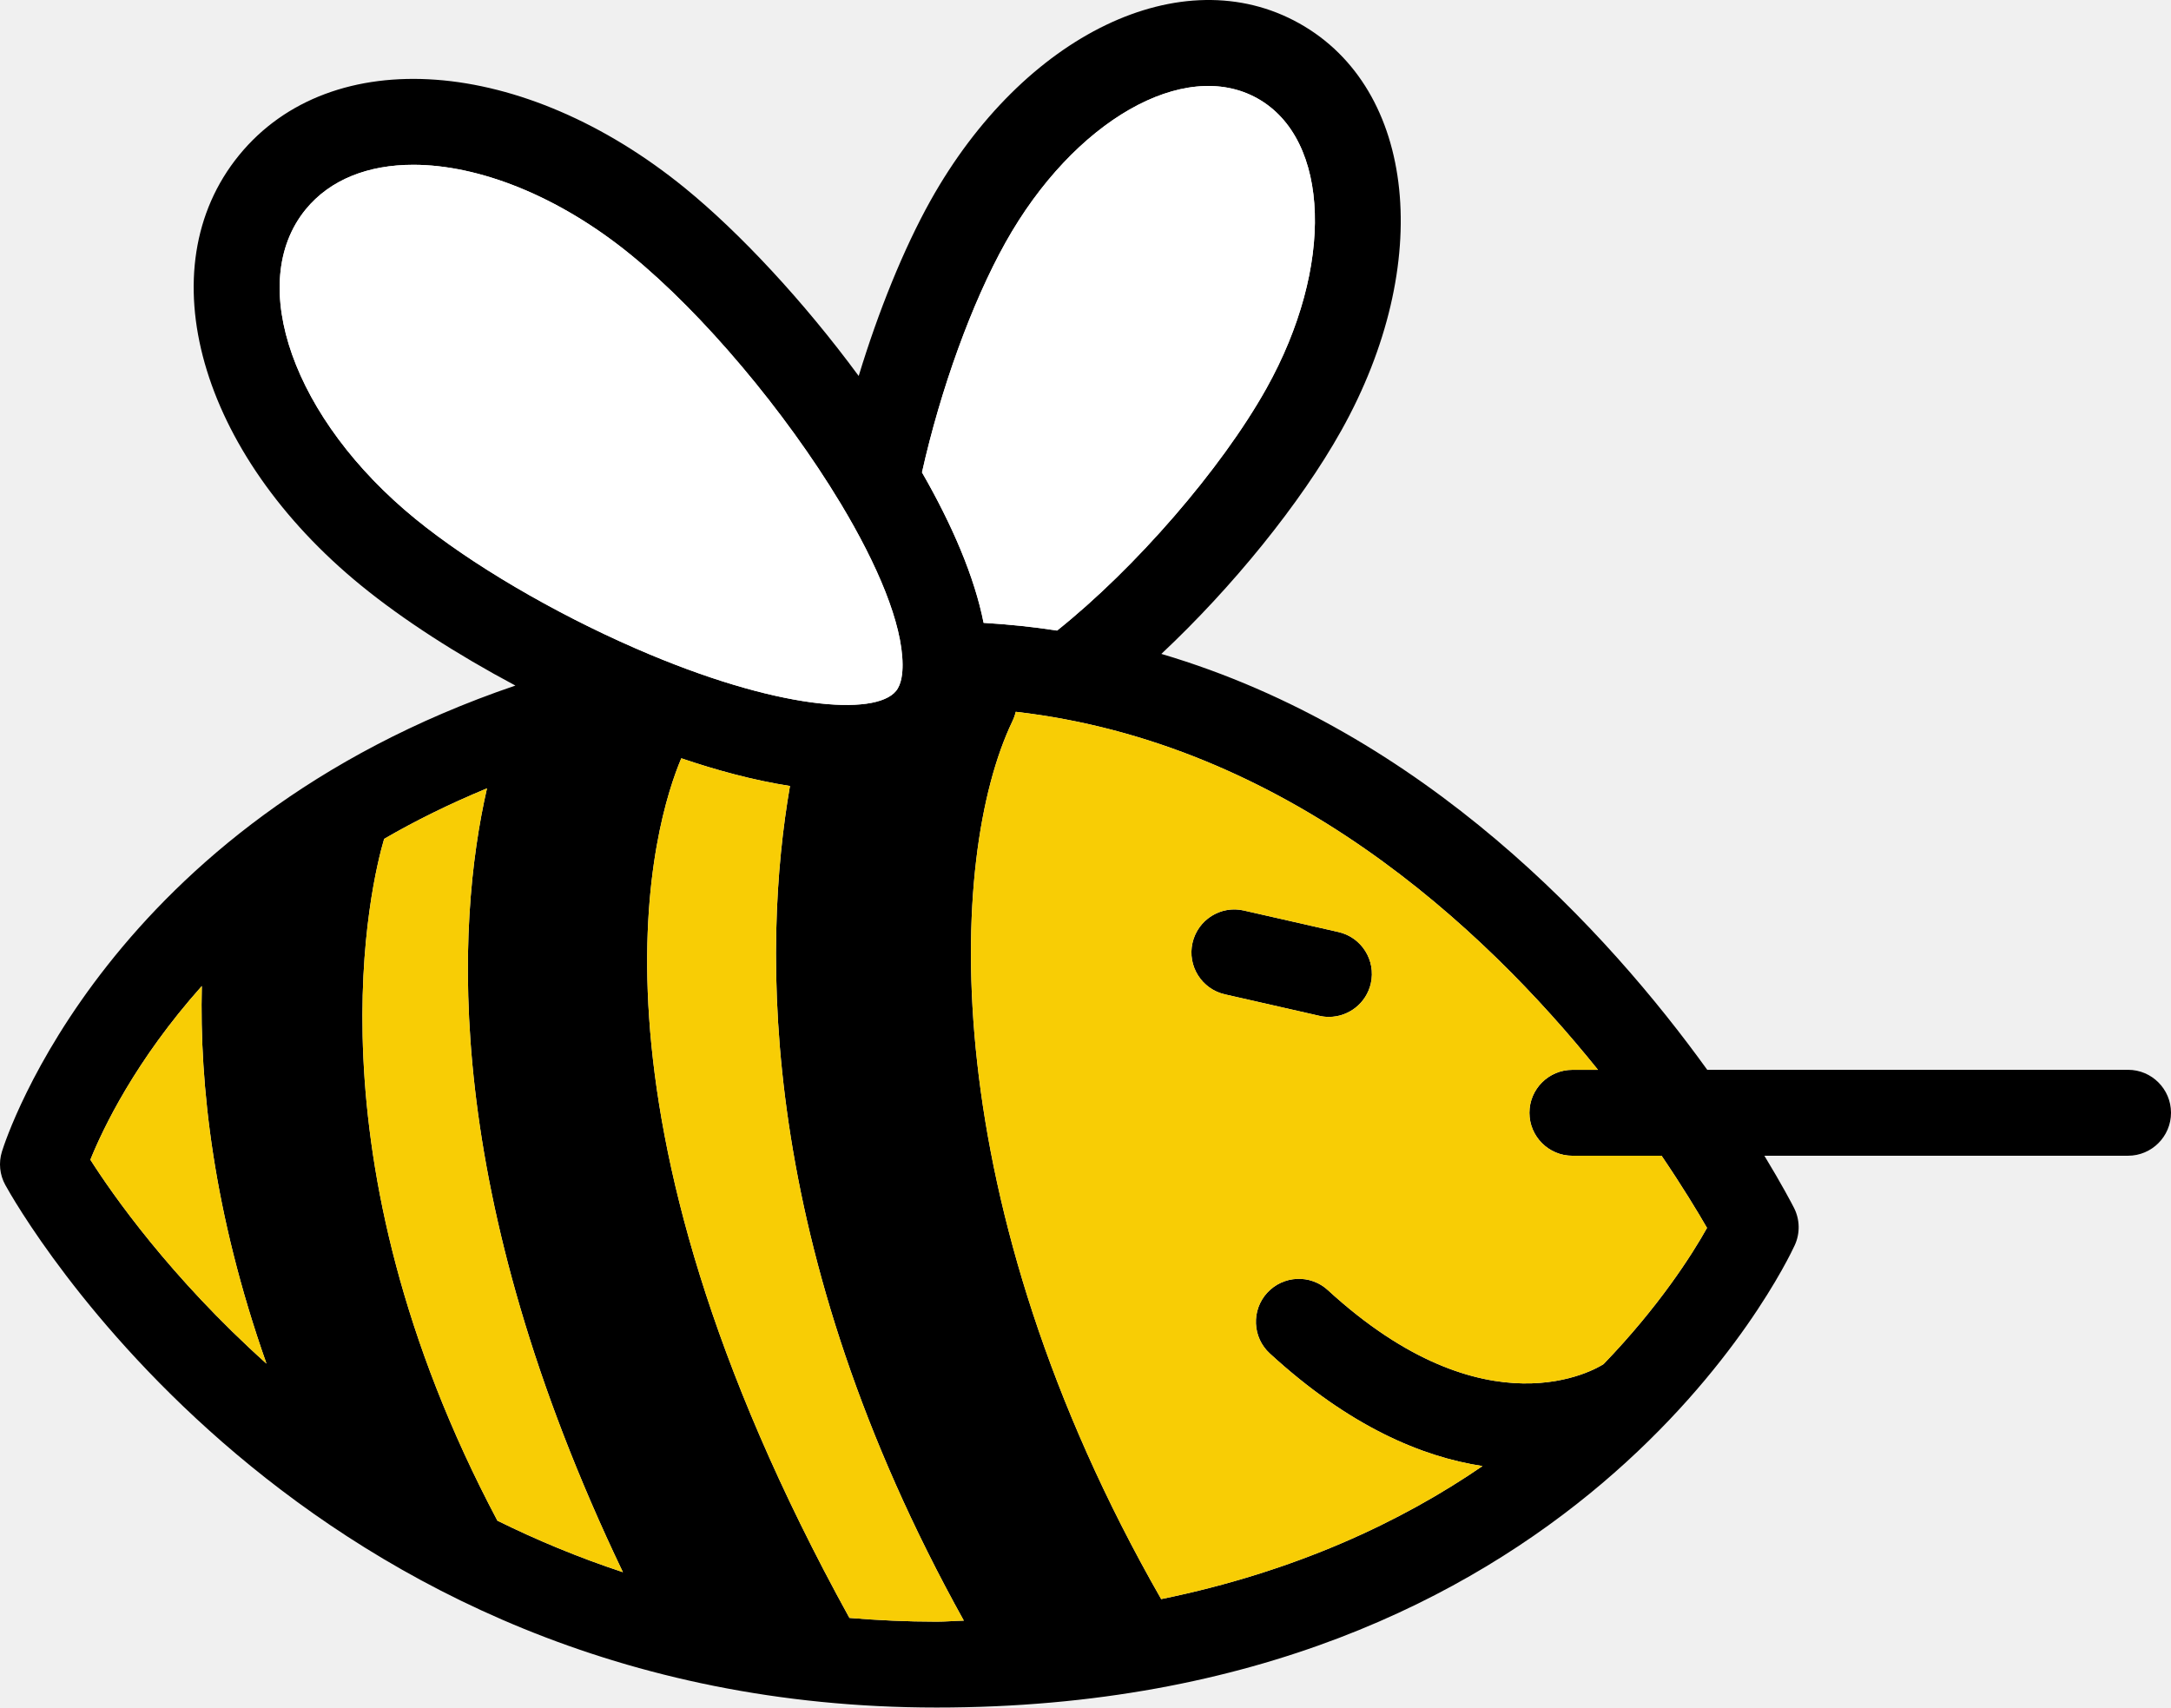
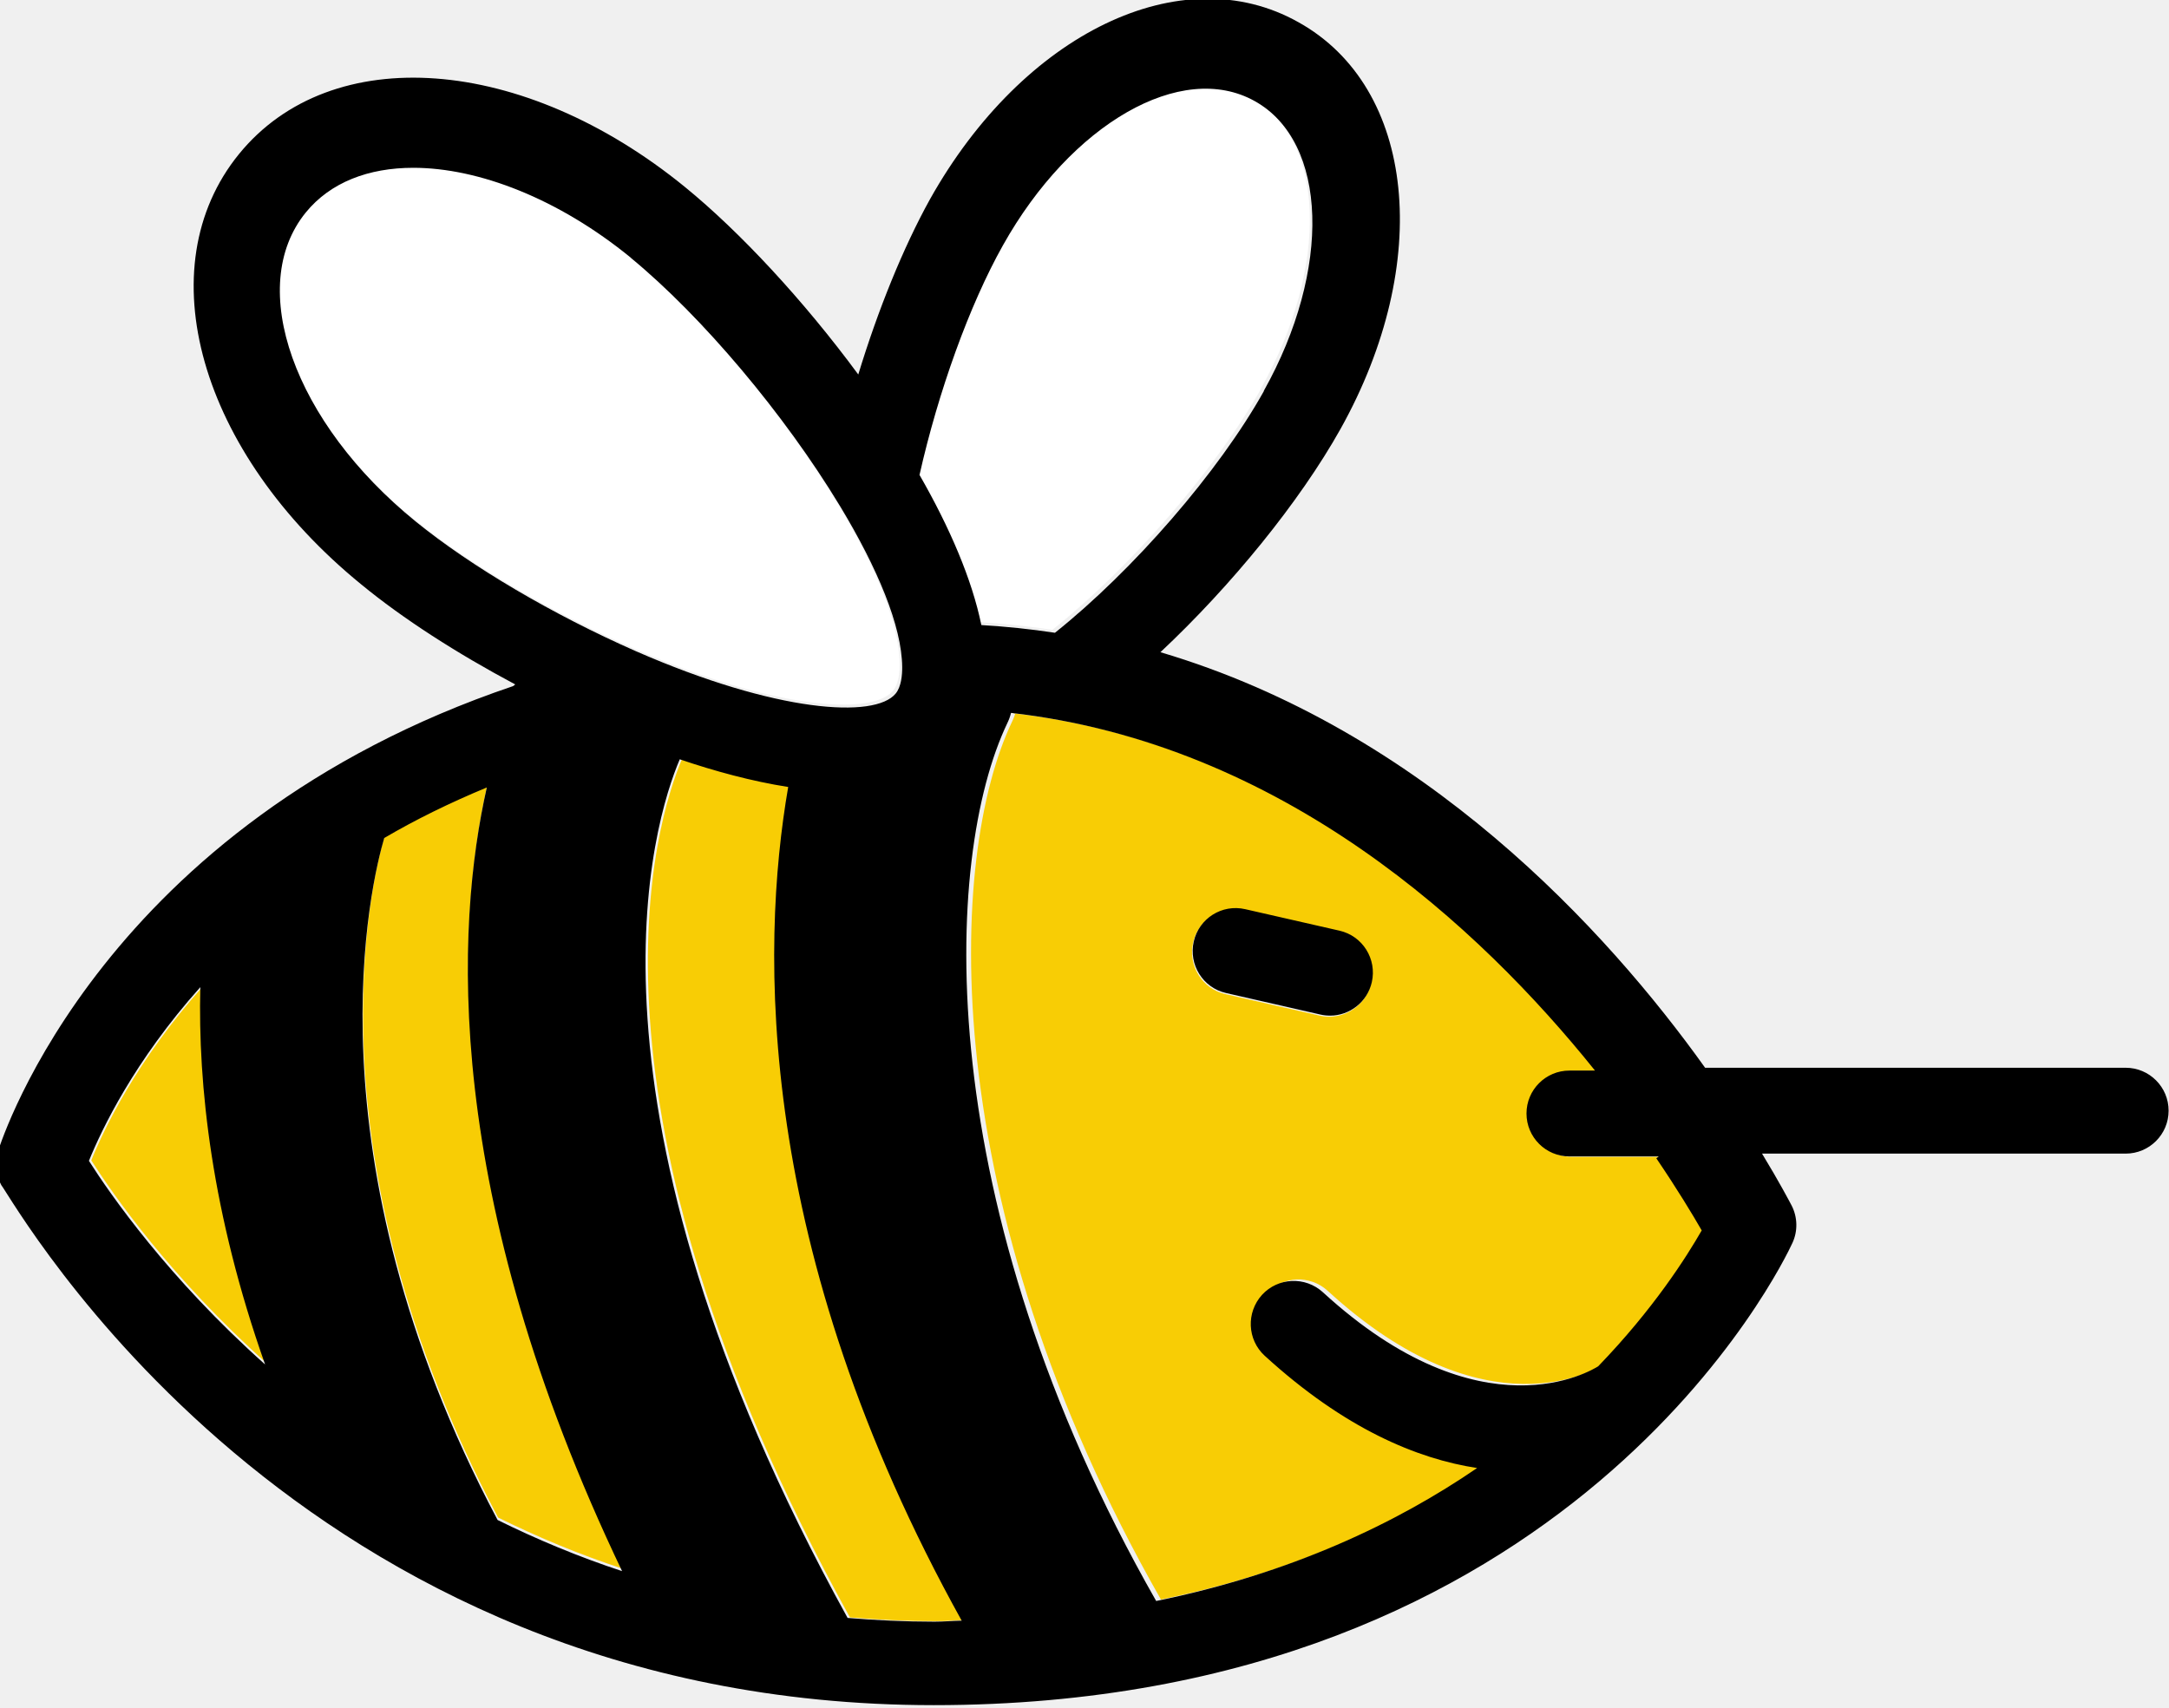
- <svg xmlns="http://www.w3.org/2000/svg" width="442.153pt" height="347.79pt" version="1.1" viewBox="0 0 442.153 347.79" id="svg1333" xml:space="preserve">
-   <defs id="defs1337" />
-   <path id="path1331" d="m 270.656,207.124 c -0.645,0 -1.297,-0.07 -1.945,-0.223 l -19.25,-4.375 c -4.711,-1.07 -7.664,-5.762 -6.594,-10.473 1.07,-4.711 5.746,-7.68 10.473,-6.594 l 19.25,4.375 c 4.711,1.07 7.664,5.762 6.594,10.473 -0.926,4.059 -4.531,6.816 -8.527,6.816 z m -165.69,-67.49 c -11.906,-6.344 -22.867,-13.398 -31.414,-20.371 -32.984,-26.906 -43.672,-64.59 -24.863,-87.652 18.816,-23.059 57.883,-20.168 90.859,6.734 11.102,9.051 24.113,22.996 35.336,38.234 4.019,-13.211 9.172,-25.941 14.609,-35.688 18.969,-33.938 51.281,-49.469 75.117,-36.133 23.855,13.336 27.539,48.98 8.574,82.914 -8.344,14.93 -22.281,32.031 -36.66,45.516 53.703,15.863 91,56.715 111.18,84.715 l 85.699,-0.004 c 4.828,0 8.75,3.922 8.75,8.75 0,4.828 -3.922,8.75 -8.75,8.75 h -74.066 c 3.578,5.887 5.621,9.809 6.035,10.617 1.211,2.379 1.266,5.188 0.152,7.609 -1.766,3.844 -44.668,94.164 -174.78,94.164 -129.68,0 -187.28,-102.08 -189.66,-106.43 -1.148,-2.078 -1.395,-4.527 -0.691,-6.797 0.898,-2.914 21.605,-66.707 104.58,-94.93 z m 21.898,180.59 c -37.094,-77.523 -34.039,-131.81 -27.684,-159.65 -7.617,3.156 -14.609,6.602 -20.945,10.289 -2.477,8.363 -16.492,64.254 23.07,138.87 7.938,3.922 16.449,7.477 25.559,10.488 z m 1.617,-268.32 c -14.734,-12.027 -30.977,-18.34 -44.309,-18.34 -9.141,0 -16.918,2.969 -21.926,9.102 -12.301,15.086 -2.477,42.77 22.363,63.027 11.262,9.191 28.027,19.047 44.844,26.375 28.805,12.559 48.832,13.84 53.039,8.664 1.129,-1.379 1.344,-3.695 1.328,-5.398 -0.062,-8.344 -5.062,-20.211 -12.57,-32.719 -0.055,-0.086 -0.105,-0.176 -0.16,-0.258 -11.168,-18.52 -27.863,-38.43 -42.609,-50.453 z m 129.43,27.23 c 13.867,-24.809 13.062,-50.77 -1.836,-59.102 -14.883,-8.316 -37.438,4.578 -51.305,29.395 -6.848,12.25 -13.223,29.902 -16.996,46.789 6.152,10.688 10.688,21.254 12.551,30.645 5.102,0.301 10.094,0.824 14.965,1.574 15.879,-12.68 33.406,-32.832 42.621,-49.301 z m 80.492,156.27 h -18.164 c -4.828,0 -8.75,-3.922 -8.75,-8.75 0,-4.828 3.922,-8.75 8.75,-8.75 h 5.215 c -23.52,-29.262 -63.688,-66.625 -118.58,-72.926 -0.168,0.68 -0.406,1.352 -0.723,2.008 -13.215,27.637 -15.918,97.914 30.34,178.72 27.391,-5.602 48.91,-15.758 65.438,-27.098 -12.25,-1.867 -27.035,-7.992 -43.316,-22.934 -3.555,-3.262 -3.793,-8.801 -0.531,-12.363 3.262,-3.555 8.801,-3.809 12.363,-0.531 32.375,29.699 54.805,15.934 56.141,15.062 11.297,-11.711 18.031,-22.297 21.07,-27.742 -1.871,-3.246 -4.984,-8.406 -9.254,-14.699 z m -142.11,94.684 c -42.223,-75.992 -41.07,-137.31 -35.406,-170 -7.434,-1.156 -15.043,-3.227 -22.129,-5.641 -5.32,12.516 -23.555,70.223 34.238,175.09 5.754,0.477 11.656,0.762 17.746,0.762 1.918,0 3.668,-0.168 5.551,-0.207 z m -142.02,-52.34 c -10.871,-30.836 -13.656,-56.98 -13.168,-76.914 -13.516,15.133 -20.141,29.035 -22.699,35.379 4.414,6.934 16.211,23.895 35.867,41.535 z" />
-   <g id="g4134" transform="translate(-266.8508,-474.1759)">
-     <path id="path2311" style="fill:#ffffff;stroke-width:1" d="M 395.332,526.08 C 380.598,514.053 364.355,507.74 351.023,507.74 c -9.141,0 -16.918,2.969 -21.926,9.102 -12.301,15.086 -2.477,42.77 22.363,63.027 11.262,9.191 28.027,19.047 44.844,26.375 28.805,12.559 48.832,13.84 53.039,8.664 1.129,-1.379 1.344,-3.695 1.328,-5.398 -0.062,-8.344 -5.062,-20.211 -12.57,-32.719 -0.055,-0.086 -0.105,-0.176 -0.16,-0.258 -11.168,-18.52 -27.863,-38.43 -42.609,-50.453 z m 129.43,27.23 c 13.867,-24.809 13.062,-50.77 -1.836,-59.102 -14.883,-8.316 -37.438,4.578 -51.305,29.395 -6.848,12.25 -13.223,29.902 -16.996,46.789 6.152,10.688 10.688,21.254 12.551,30.645 5.102,0.301 10.094,0.824 14.965,1.574 15.879,-12.68 33.406,-32.832 42.621,-49.301 z" />
-     <path id="path2309" style="fill:#f8cd05;fill-opacity:1;stroke-width:1" d="m 393.714,794.4 c -37.094,-77.523 -34.039,-131.81 -27.684,-159.65 -7.617,3.156 -14.609,6.602 -20.945,10.289 -2.477,8.363 -16.492,64.254 23.07,138.87 7.937,3.922 16.449,7.477 25.559,10.488 z m 80.011,-175.246 c -0.168,0.68 -0.407,1.351 -0.724,2.007 -13.215,27.637 -15.918,97.915 30.34,178.721 27.391,-5.602 48.911,-15.758 65.439,-27.098 -12.25,-1.867 -27.036,-7.993 -43.317,-22.935 -3.555,-3.262 -3.792,-8.8 -0.53,-12.362 3.262,-3.555 8.8,-3.809 12.362,-0.532 32.375,29.699 54.806,15.934 56.142,15.062 11.297,-11.711 18.031,-22.296 21.07,-27.741 -1.871,-3.246 -4.984,-8.407 -9.253,-14.7 v 0.006 H 587.089 c -4.828,0 -8.75,-3.923 -8.75,-8.751 0,-4.828 3.921,-8.75 8.75,-8.75 h 5.215 c -23.52,-29.262 -63.687,-66.625 -118.579,-72.926 z m 44.268,40.26 c 0.723,-0.02 1.459,0.052 2.197,0.221 l 19.251,4.375 c 4.711,1.07 7.664,5.761 6.593,10.472 -0.926,4.059 -4.531,6.817 -8.527,6.817 h -10e-4 c -0.645,0 -1.297,-0.07 -1.945,-0.223 l -19.25,-4.376 c -4.711,-1.07 -7.664,-5.762 -6.593,-10.474 0.903,-3.975 4.373,-6.709 8.275,-6.814 z m -54.849,144.85 c -42.223,-75.992 -41.07,-137.31 -35.406,-170 -7.434,-1.156 -15.043,-3.227 -22.129,-5.641 -5.32,12.516 -23.555,70.223 34.238,175.09 5.754,0.477 11.656,0.762 17.746,0.762 1.918,0 3.668,-0.168 5.551,-0.207 z m -142.02,-52.34 C 310.253,721.088 307.468,694.944 307.956,675.01 c -13.516,15.133 -20.141,29.035 -22.699,35.379 4.414,6.934 16.211,23.895 35.867,41.535 z" />
-   </g>
+ <svg xmlns="http://www.w3.org/2000/svg" viewBox="0 0 442 348">
+   <path d="m128 51.9c-14.7-12-31-18.3-44.3-18.3-9.14 0-16.9 2.97-21.9 9.1-12.3 15.1-2.48 42.8 22.4 63 11.3 9.19 28 19 44.8 26.4 28.8 12.6 48.8 13.8 53 8.66 1.13-1.38 1.34-3.7 1.33-5.4-0.063-8.34-5.06-20.2-12.6-32.7-0.055-0.086-0.106-0.175-0.16-0.257-11.2-18.5-27.9-38.4-42.6-50.5zm129 27.2c13.9-24.8 13.1-50.8-1.84-59.1-14.9-8.32-37.4 4.58-51.3 29.4-6.85 12.2-13.2 29.9-17 46.8 6.15 10.7 10.7 21.3 12.6 30.6 5.1 0.301 10.1 0.824 15 1.57 15.9-12.7 33.4-32.8 42.6-49.3z" fill="#fff" />
+   <path d="m127 320c-37.1-77.5-34-132-27.7-160-7.62 3.16-14.6 6.6-20.9 10.3-2.48 8.36-16.5 64.3 23.1 139 7.94 3.92 16.4 7.48 25.6 10.5zm80-175c-0.168 0.68-0.407 1.35-0.724 2.01-13.2 27.6-15.9 97.9 30.3 179 27.4-5.6 48.9-15.8 65.4-27.1-12.2-1.87-27-7.99-43.3-22.9-3.55-3.26-3.79-8.8-0.53-12.4 3.26-3.55 8.8-3.81 12.4-0.531 32.4 29.7 54.8 15.9 56.1 15.1 11.3-11.7 18-22.3 21.1-27.7-1.87-3.25-4.98-8.41-9.25-14.7v6e-3h-18.2c-4.83 0-8.75-3.92-8.75-8.75s3.92-8.75 8.75-8.75h5.22c-23.5-29.3-63.7-66.6-119-72.9zm44.3 40.3c0.722-0.02 1.46 0.052 2.2 0.221l19.3 4.38c4.71 1.07 7.66 5.76 6.59 10.5-0.926 4.06-4.53 6.82-8.53 6.82h-1e-3c-0.644 0-1.3-0.07-1.94-0.222l-19.2-4.38c-4.71-1.07-7.66-5.76-6.59-10.5 0.903-3.98 4.37-6.71 8.28-6.82zm-54.8 145c-42.2-76-41.1-137-35.4-170-7.43-1.16-15-3.23-22.1-5.64-5.32 12.5-23.6 70.2 34.2 175 5.75 0.477 11.7 0.762 17.7 0.762 1.92 0 3.67-0.168 5.55-0.207zm-142-52.3c-10.9-30.8-13.7-57-13.2-76.9-13.5 15.1-20.1 29-22.7 35.4 4.41 6.93 16.2 23.9 35.9 41.5z" fill="#f8cd05" />
+   <path fill="#000" d="m271 207c-0.645 0-1.3-0.07-1.95-0.223l-19.2-4.38c-4.71-1.07-7.66-5.76-6.59-10.5 1.07-4.71 5.75-7.68 10.5-6.59l19.2 4.38c4.71 1.07 7.66 5.76 6.59 10.5-0.926 4.06-4.53 6.82-8.53 6.82zm-166-67.5c-11.9-6.34-22.9-13.4-31.4-20.4-33-26.9-43.7-64.6-24.9-87.7 18.8-23.1 57.9-20.2 90.9 6.73 11.1 9.05 24.1 23 35.3 38.2 4.02-13.2 9.17-25.9 14.6-35.7 19-33.9 51.3-49.5 75.1-36.1 23.9 13.3 27.5 49 8.57 82.9-8.34 14.9-22.3 32-36.7 45.5 53.7 15.9 91 56.7 111 84.7l85.7-4e-3c4.83 0 8.75 3.92 8.75 8.75s-3.92 8.75-8.75 8.75h-74.1c3.58 5.89 5.62 9.81 6.04 10.6 1.21 2.38 1.27 5.19 0.152 7.61-1.77 3.84-44.7 94.2-175 94.2-130 0-187-102-190-106-1.15-2.08-1.39-4.53-0.691-6.8 0.898-2.91 21.6-66.7 105-94.9zm21.9 181c-37.1-77.5-34-132-27.7-160-7.62 3.16-14.6 6.6-20.9 10.3-2.48 8.36-16.5 64.3 23.1 139 7.94 3.92 16.4 7.48 25.6 10.5zm1.62-268c-14.7-12-31-18.3-44.3-18.3-9.14 0-16.9 2.97-21.9 9.1-12.3 15.1-2.48 42.8 22.4 63 11.3 9.19 28 19 44.8 26.4 28.8 12.6 48.8 13.8 53 8.66 1.13-1.38 1.34-3.7 1.33-5.4-0.062-8.34-5.06-20.2-12.6-32.7-0.055-0.086-0.105-0.176-0.16-0.258-11.2-18.5-27.9-38.4-42.6-50.5zm129 27.2c13.9-24.8 13.1-50.8-1.84-59.1-14.9-8.32-37.4 4.58-51.3 29.4-6.85 12.2-13.2 29.9-17 46.8 6.15 10.7 10.7 21.3 12.6 30.6 5.1 0.301 10.1 0.824 15 1.57 15.9-12.7 33.4-32.8 42.6-49.3zm80.5 156h-18.2c-4.83 0-8.75-3.92-8.75-8.75s3.92-8.75 8.75-8.75h5.21c-23.5-29.3-63.7-66.6-119-72.9-0.168 0.68-0.406 1.35-0.723 2.01-13.2 27.6-15.9 97.9 30.3 179 27.4-5.6 48.9-15.8 65.4-27.1-12.2-1.87-27-7.99-43.3-22.9-3.55-3.26-3.79-8.8-0.531-12.4 3.26-3.55 8.8-3.81 12.4-0.531 32.4 29.7 54.8 15.9 56.1 15.1 11.3-11.7 18-22.3 21.1-27.7-1.87-3.25-4.98-8.41-9.25-14.7zm-142 94.7c-42.2-76-41.1-137-35.4-170-7.43-1.16-15-3.23-22.1-5.64-5.32 12.5-23.6 70.2 34.2 175 5.75 0.477 11.7 0.762 17.7 0.762 1.92 0 3.67-0.168 5.55-0.207zm-142-52.3c-10.9-30.8-13.7-57-13.2-76.9-13.5 15.1-20.1 29-22.7 35.4 4.41 6.93 16.2 23.9 35.9 41.5z" />
</svg>
